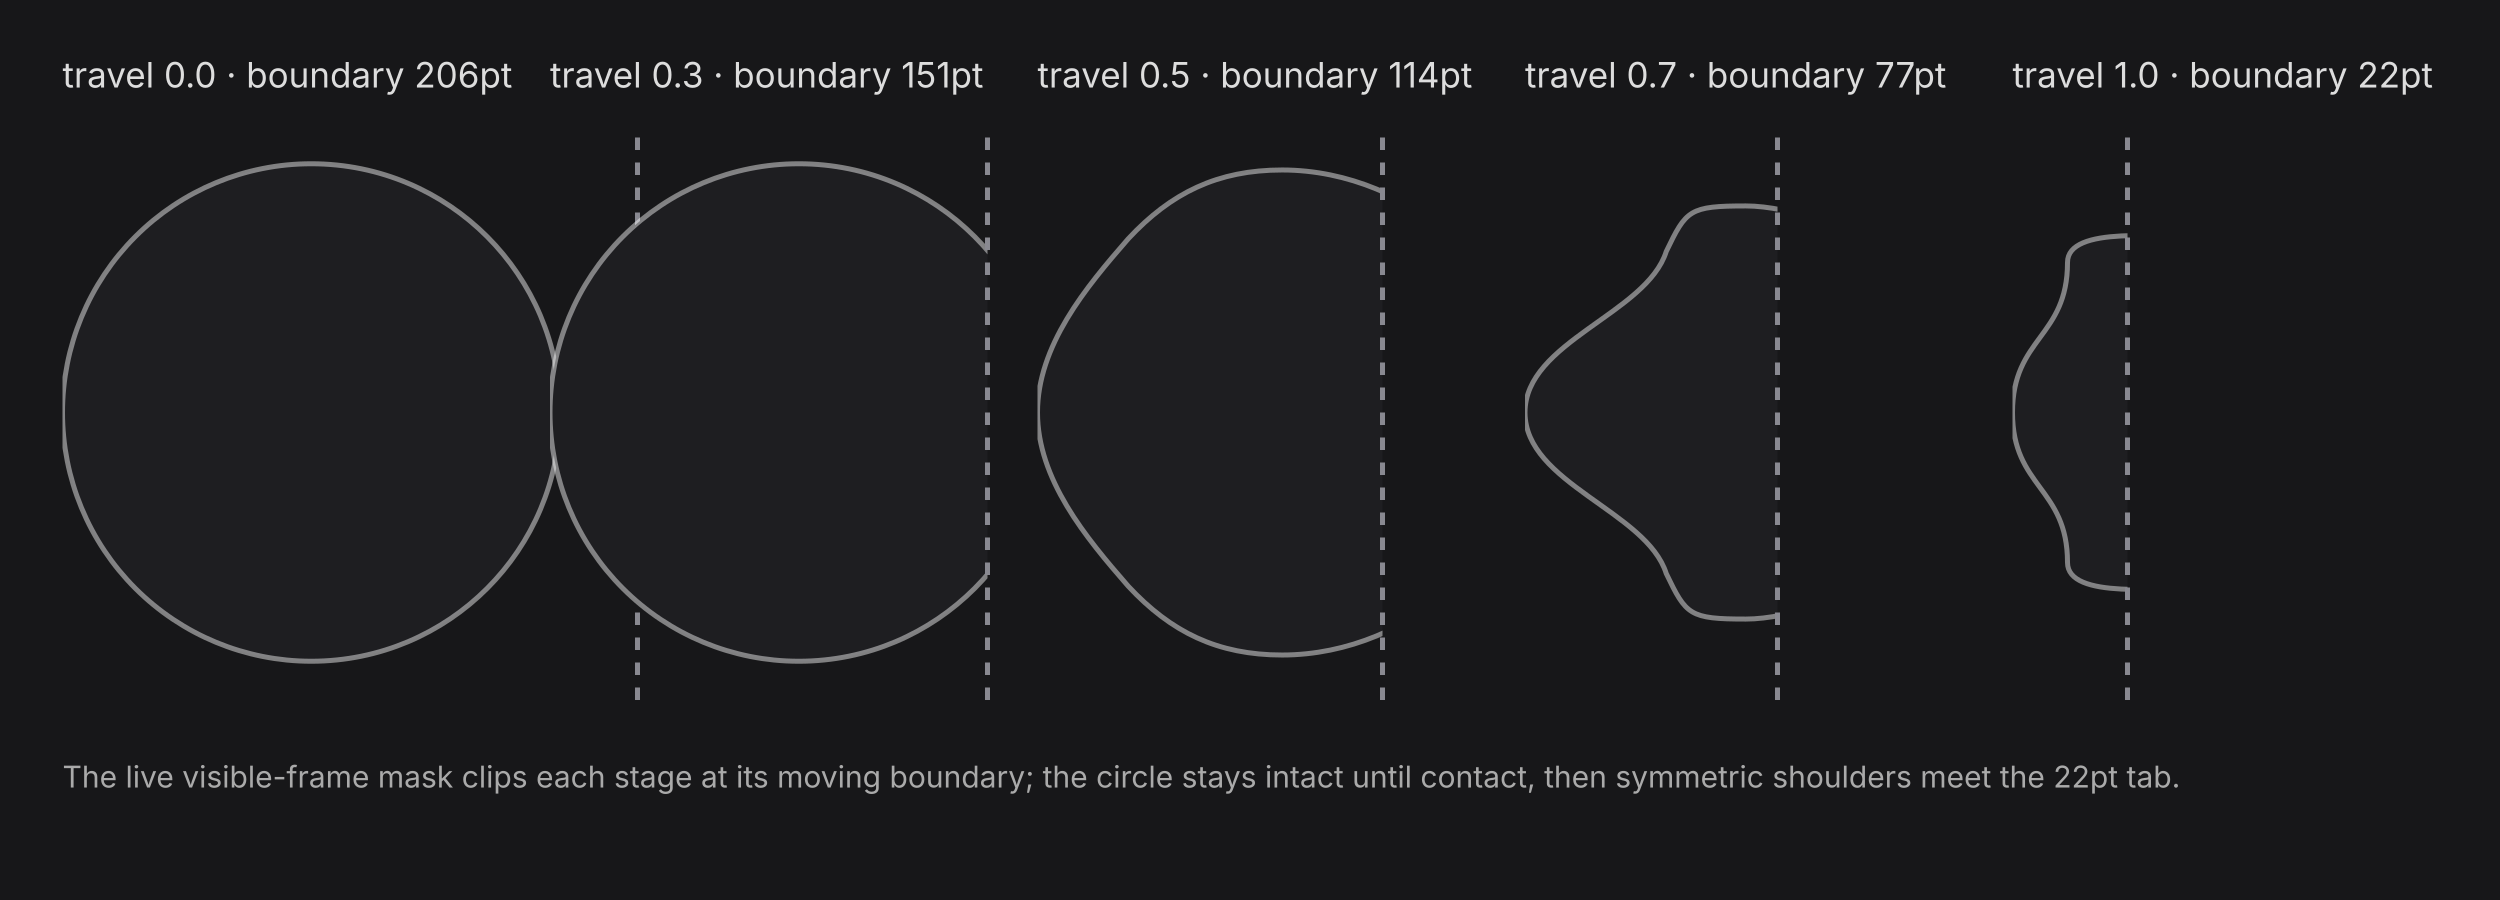
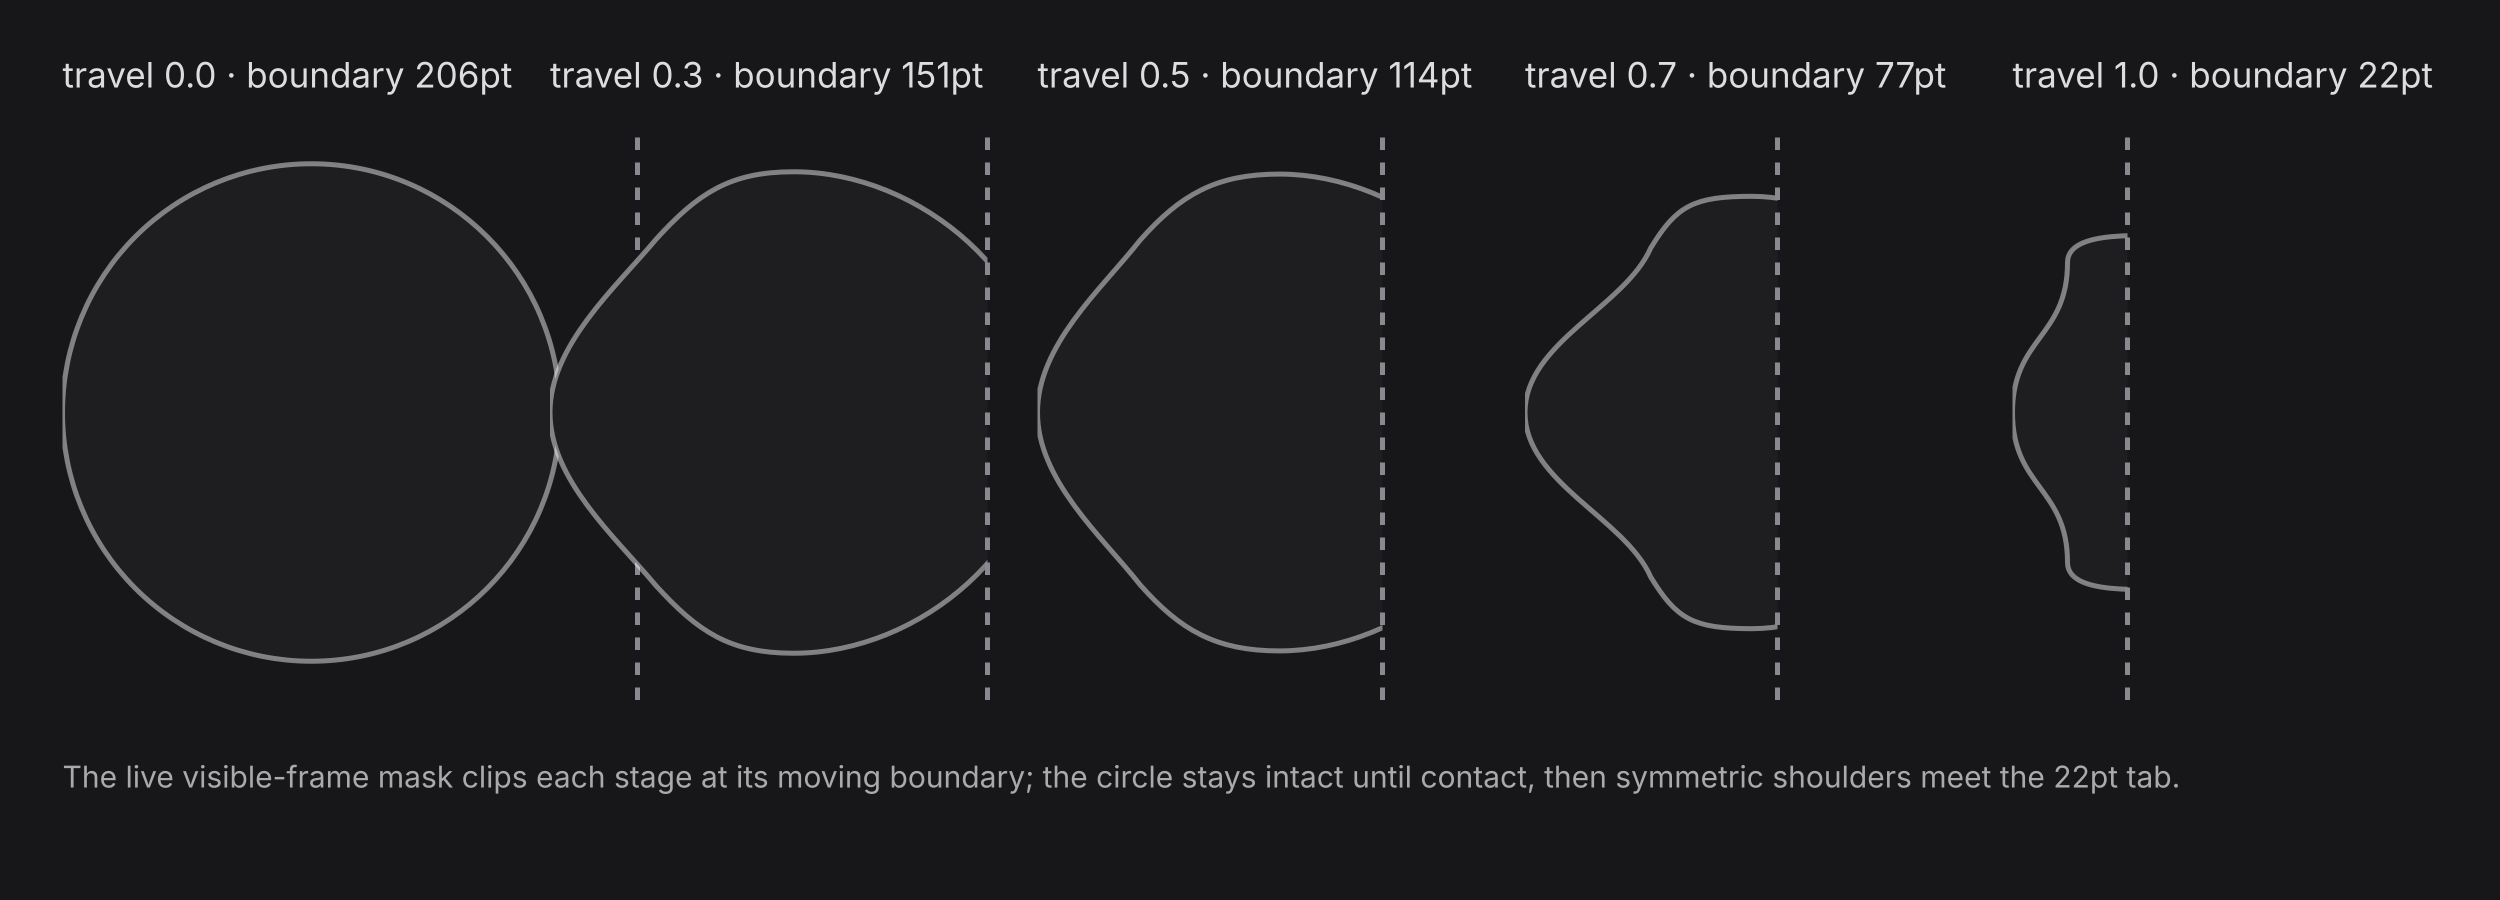
<svg xmlns="http://www.w3.org/2000/svg" width="1000" height="360" viewBox="0 0 1000 360">
  <rect width="1000" height="360" fill="#171719" />
  <style>text{font:14px -apple-system,BlinkMacSystemFont,sans-serif;fill:#ddd}.edge{stroke:#898991;stroke-width:2;stroke-dasharray:5 5}.shape{fill:#1e1e21;stroke:#fff;stroke-opacity:.45;stroke-width:2}.hint{font-size:12px;fill:#aaa}</style>
  <clipPath id="visible0">
    <rect x="25" y="55" width="230" height="230" />
  </clipPath>
  <text x="25" y="35">travel 0.0 · boundary 206pt</text>
  <path class="shape" d="M54.14 94.64 C44.90 103.88 37.57 114.85 32.57 126.92 C27.57 138.99 25.00 151.93 25.00 165.00 C25.00 178.07 27.57 191.01 32.57 203.08 C37.57 215.15 44.90 226.12 54.14 235.36 C72.80 254.02 98.11 264.50 124.50 264.50 C179.45 264.50 224.00 219.95 224.00 165.00 C224.00 110.05 179.45 65.50 124.50 65.50 C98.11 65.50 72.80 75.98 54.14 94.64 Z" clip-path="url(#visible0)" />
  <line class="edge" x1="255" y1="55" x2="255" y2="285" />
  <clipPath id="visible1">
    <rect x="220" y="55" width="175" height="230" />
  </clipPath>
  <text x="220" y="35">travel 0.3 · boundary 151pt</text>
-   <path class="shape" d="M249.14 94.64 C239.90 103.88 232.57 114.85 227.57 126.92 C222.57 138.99 220.00 151.93 220.00 165.00 C220.00 178.07 222.57 191.01 227.57 203.08 C232.57 215.15 239.90 226.12 249.14 235.36 C267.80 254.02 293.11 264.50 319.50 264.50 C374.45 264.50 419.00 219.95 419.00 165.00 C419.00 110.05 374.45 65.50 319.50 65.50 C293.11 65.50 267.80 75.98 249.14 94.64 Z" clip-path="url(#visible1)" />
+   <path class="shape" d="M262.35 95.77 C254.11 105.63 243.49 116.22 234.94 127.80 C226.39 139.37 220.00 151.72 220.00 165.00 C220.00 178.28 226.39 190.63 234.94 202.20 C243.49 213.78 254.11 224.37 262.35 234.23 C278.99 252.50 291.69 261.30 317.39 261.30 C368.55 261.30 419.11 218.11 419.11 165.00 C419.11 111.89 368.55 68.70 317.39 68.70 C291.69 68.70 278.99 77.50 262.35 95.77 Z" clip-path="url(#visible1)" />
  <line class="edge" x1="395" y1="55" x2="395" y2="285" />
  <clipPath id="visible2">
    <rect x="415" y="55" width="138" height="230" />
  </clipPath>
  <text x="415" y="35">travel 0.5 · boundary 114pt</text>
-   <path class="shape" d="M451.29 95.52 C442.83 105.24 433.72 115.92 426.74 127.60 C419.76 139.29 415.00 151.77 415.00 165.00 C415.00 178.23 419.76 190.71 426.74 202.40 C433.72 214.08 442.83 224.76 451.29 234.48 C468.38 252.84 487.01 262.01 512.86 262.01 C564.86 262.01 614.08 218.52 614.08 165.00 C614.08 111.48 564.86 67.99 512.86 67.99 C487.01 67.99 468.38 77.16 451.29 95.52 Z" clip-path="url(#visible2)" />
+   <path class="shape" d="M456.02 96.09 C448.08 106.14 437.78 116.62 429.49 128.05 C421.20 139.49 415.00 151.66 415.00 165.00 C415.00 178.34 421.20 190.51 429.49 201.95 C437.78 213.38 448.08 223.86 456.02 233.91 C472.07 252.05 486.28 260.37 511.77 260.37 C561.83 260.37 614.14 217.58 614.14 165.00 C614.14 112.42 561.83 69.63 511.77 69.63 C486.28 69.63 472.07 77.95 456.02 96.09 Z" clip-path="url(#visible2)" />
  <line class="edge" x1="553" y1="55" x2="553" y2="285" />
  <clipPath id="visible3">
    <rect x="610" y="55" width="101" height="230" />
  </clipPath>
  <text x="610" y="35">travel 0.7 · boundary 77pt</text>
-   <path class="shape" d="M666.51 100.57 C662.55 113.10 648.41 122.08 635.26 131.54 C622.11 141.00 610.00 150.83 610.00 165.00 C610.00 179.17 622.11 189.00 635.26 198.46 C648.41 207.92 662.55 216.90 666.51 229.43 C674.50 246.00 675.61 247.63 698.35 247.63 C733.31 247.63 809.57 210.26 809.57 165.00 C809.57 119.74 733.31 82.37 698.35 82.37 C675.61 82.37 674.50 84.00 666.51 100.57 Z" clip-path="url(#visible3)" />
+   <path class="shape" d="M660.27 99.22 C655.11 111.00 642.52 120.44 631.23 130.49 C619.94 140.54 610.00 151.08 610.00 165.00 C610.00 178.92 619.94 189.46 631.23 199.51 C642.52 209.56 655.11 219.00 660.27 230.78 C670.69 247.83 677.32 251.48 700.89 251.48 C740.41 251.48 809.44 212.47 809.44 165.00 C809.44 117.53 740.41 78.52 700.89 78.52 C677.32 78.52 670.69 82.17 660.27 99.22 Z" clip-path="url(#visible3)" />
  <line class="edge" x1="711" y1="55" x2="711" y2="285" />
  <clipPath id="visible4">
    <rect x="805" y="55" width="46" height="230" />
  </clipPath>
  <text x="805" y="35">travel 1.0 · boundary 22pt</text>
  <path class="shape" d="M827.00 105.00 C827.00 120.00 821.50 127.50 816.00 135.00 C810.50 142.50 805.00 150.00 805.00 165.00 C805.00 180.00 810.50 187.50 816.00 195.00 C821.50 202.50 827.00 210.00 827.00 225.00 C827.00 240.00 865.00 235.00 885.00 235.00 C905.00 235.00 1005.00 203.00 1005.00 165.00 C1005.00 127.00 905.00 95.00 885.00 95.00 C865.00 95.00 827.00 90.00 827.00 105.00 Z" clip-path="url(#visible4)" />
  <line class="edge" x1="851" y1="55" x2="851" y2="285" />
  <text x="25" y="315" class="hint">The live visible-frame mask clips each stage at its moving boundary; the circle stays intact until contact, then symmetric shoulders meet the 22pt tab.</text>
</svg>
